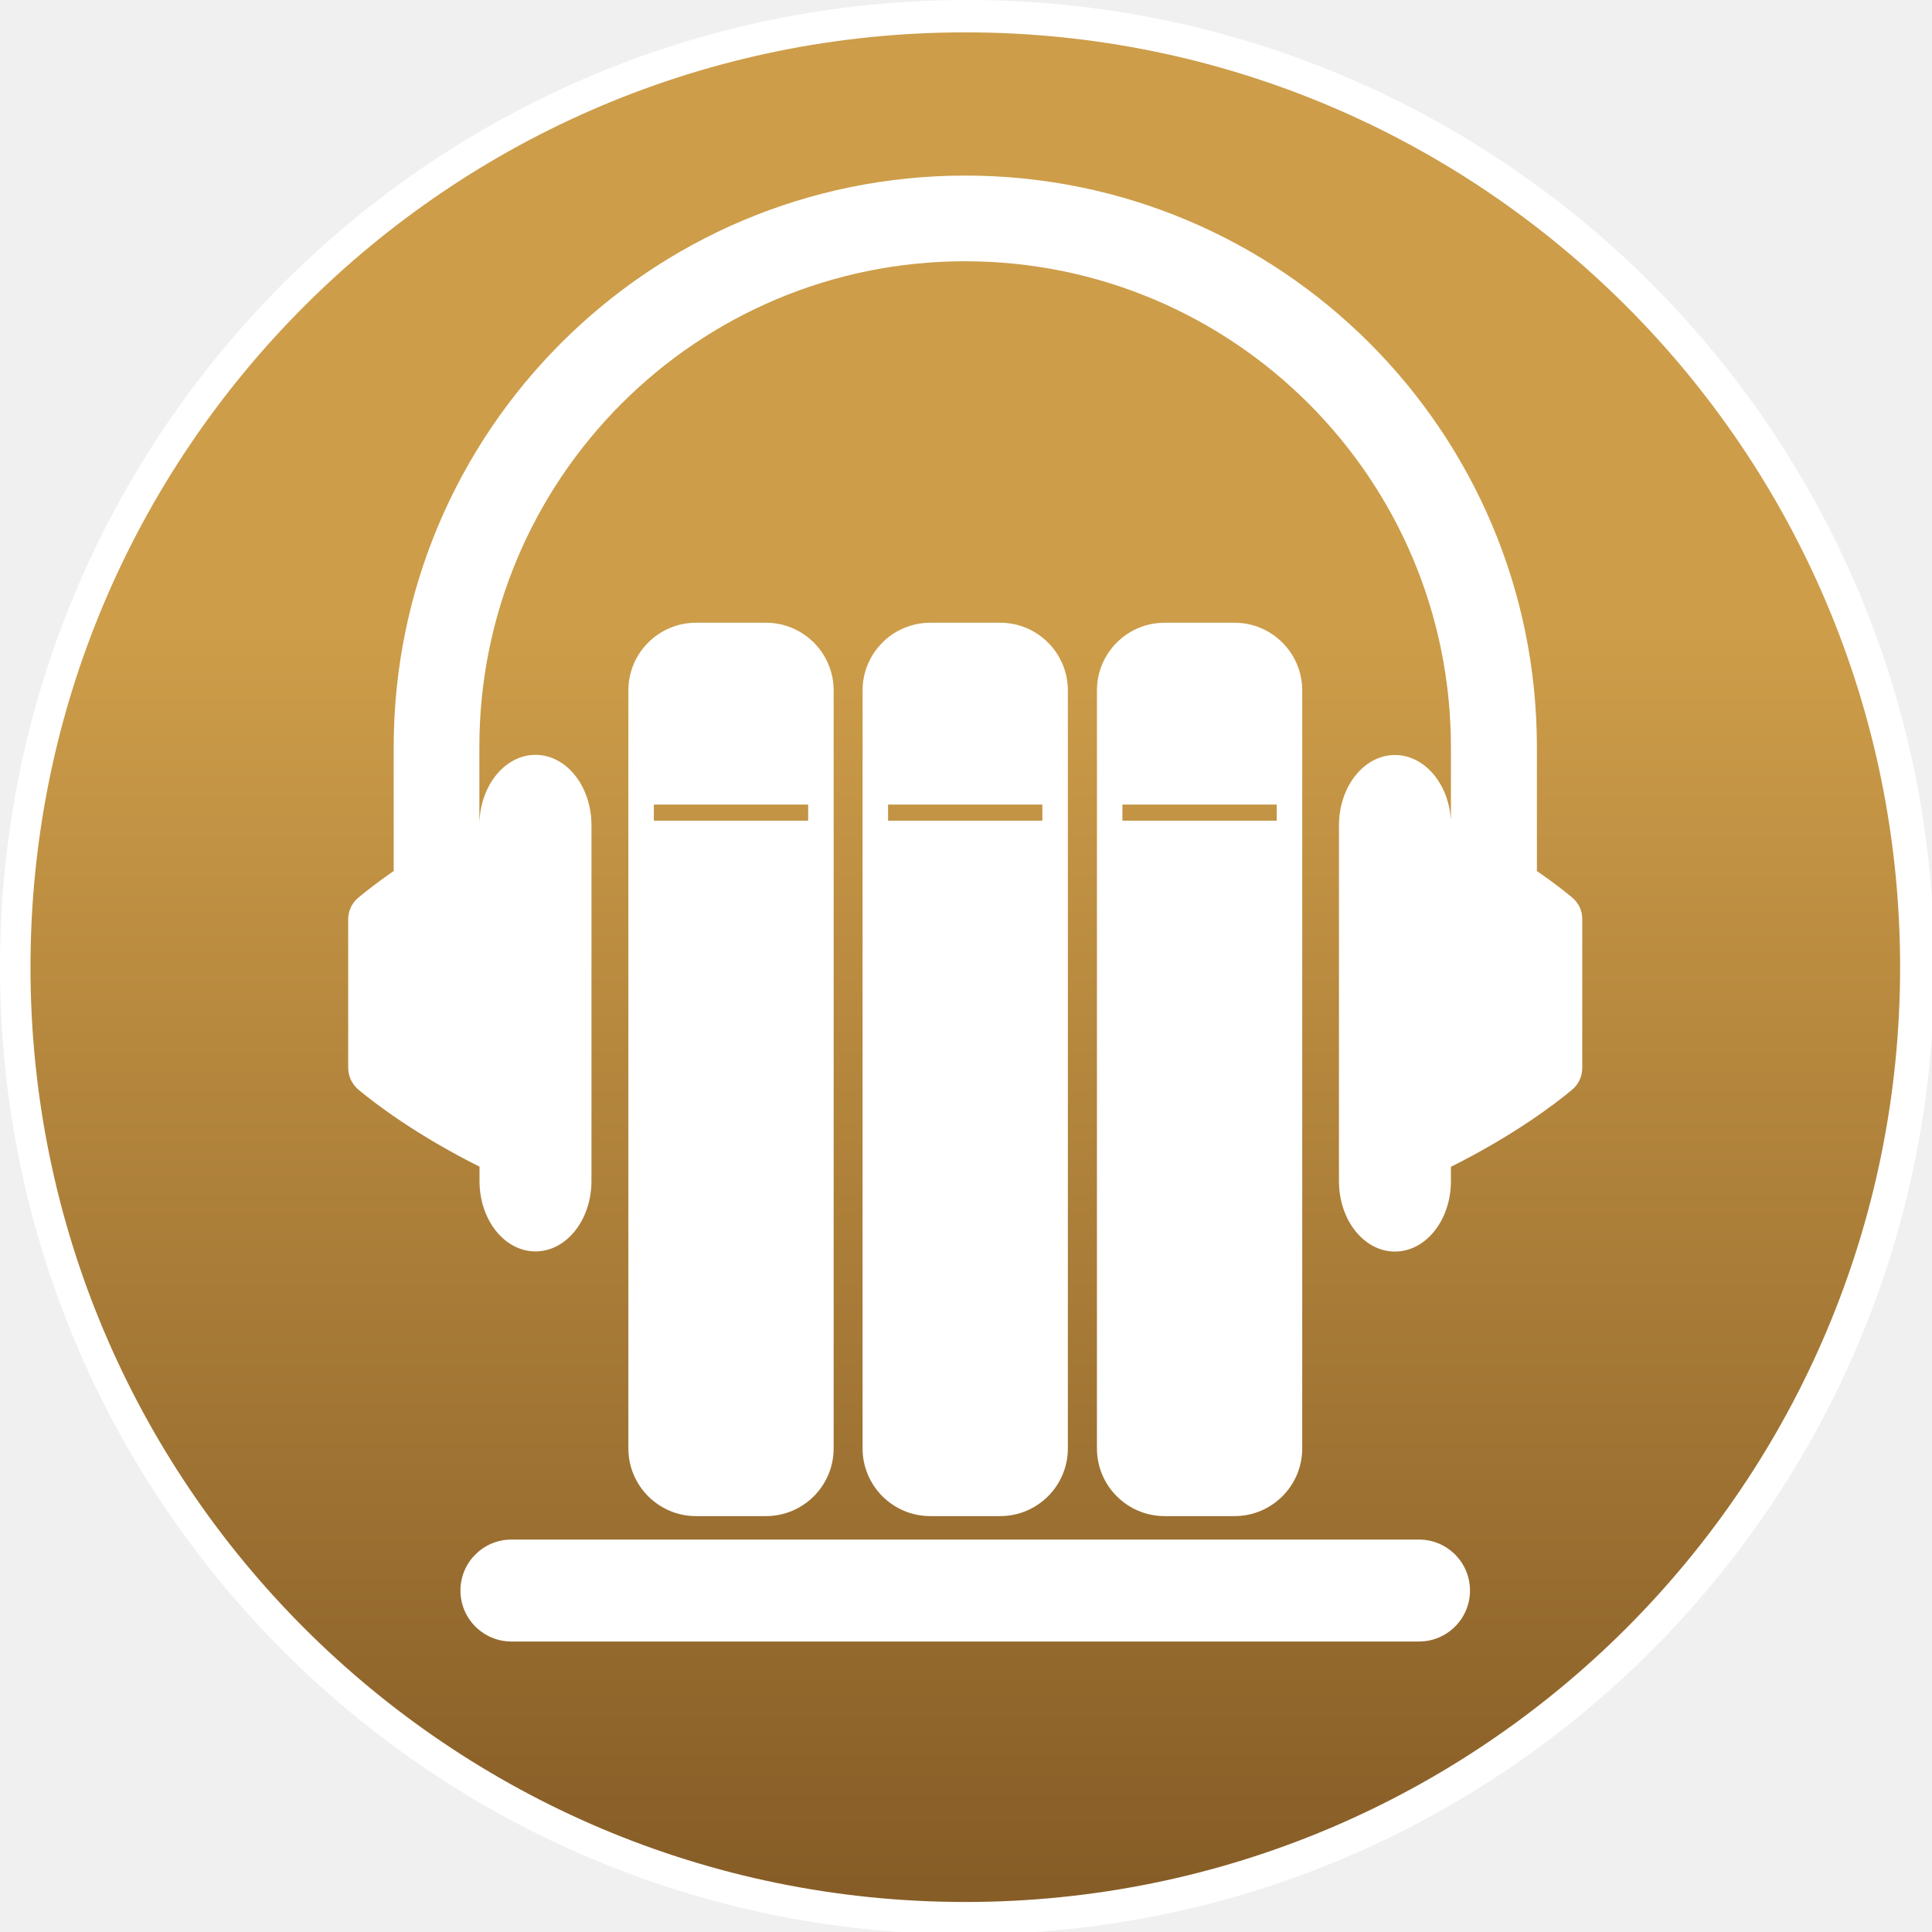
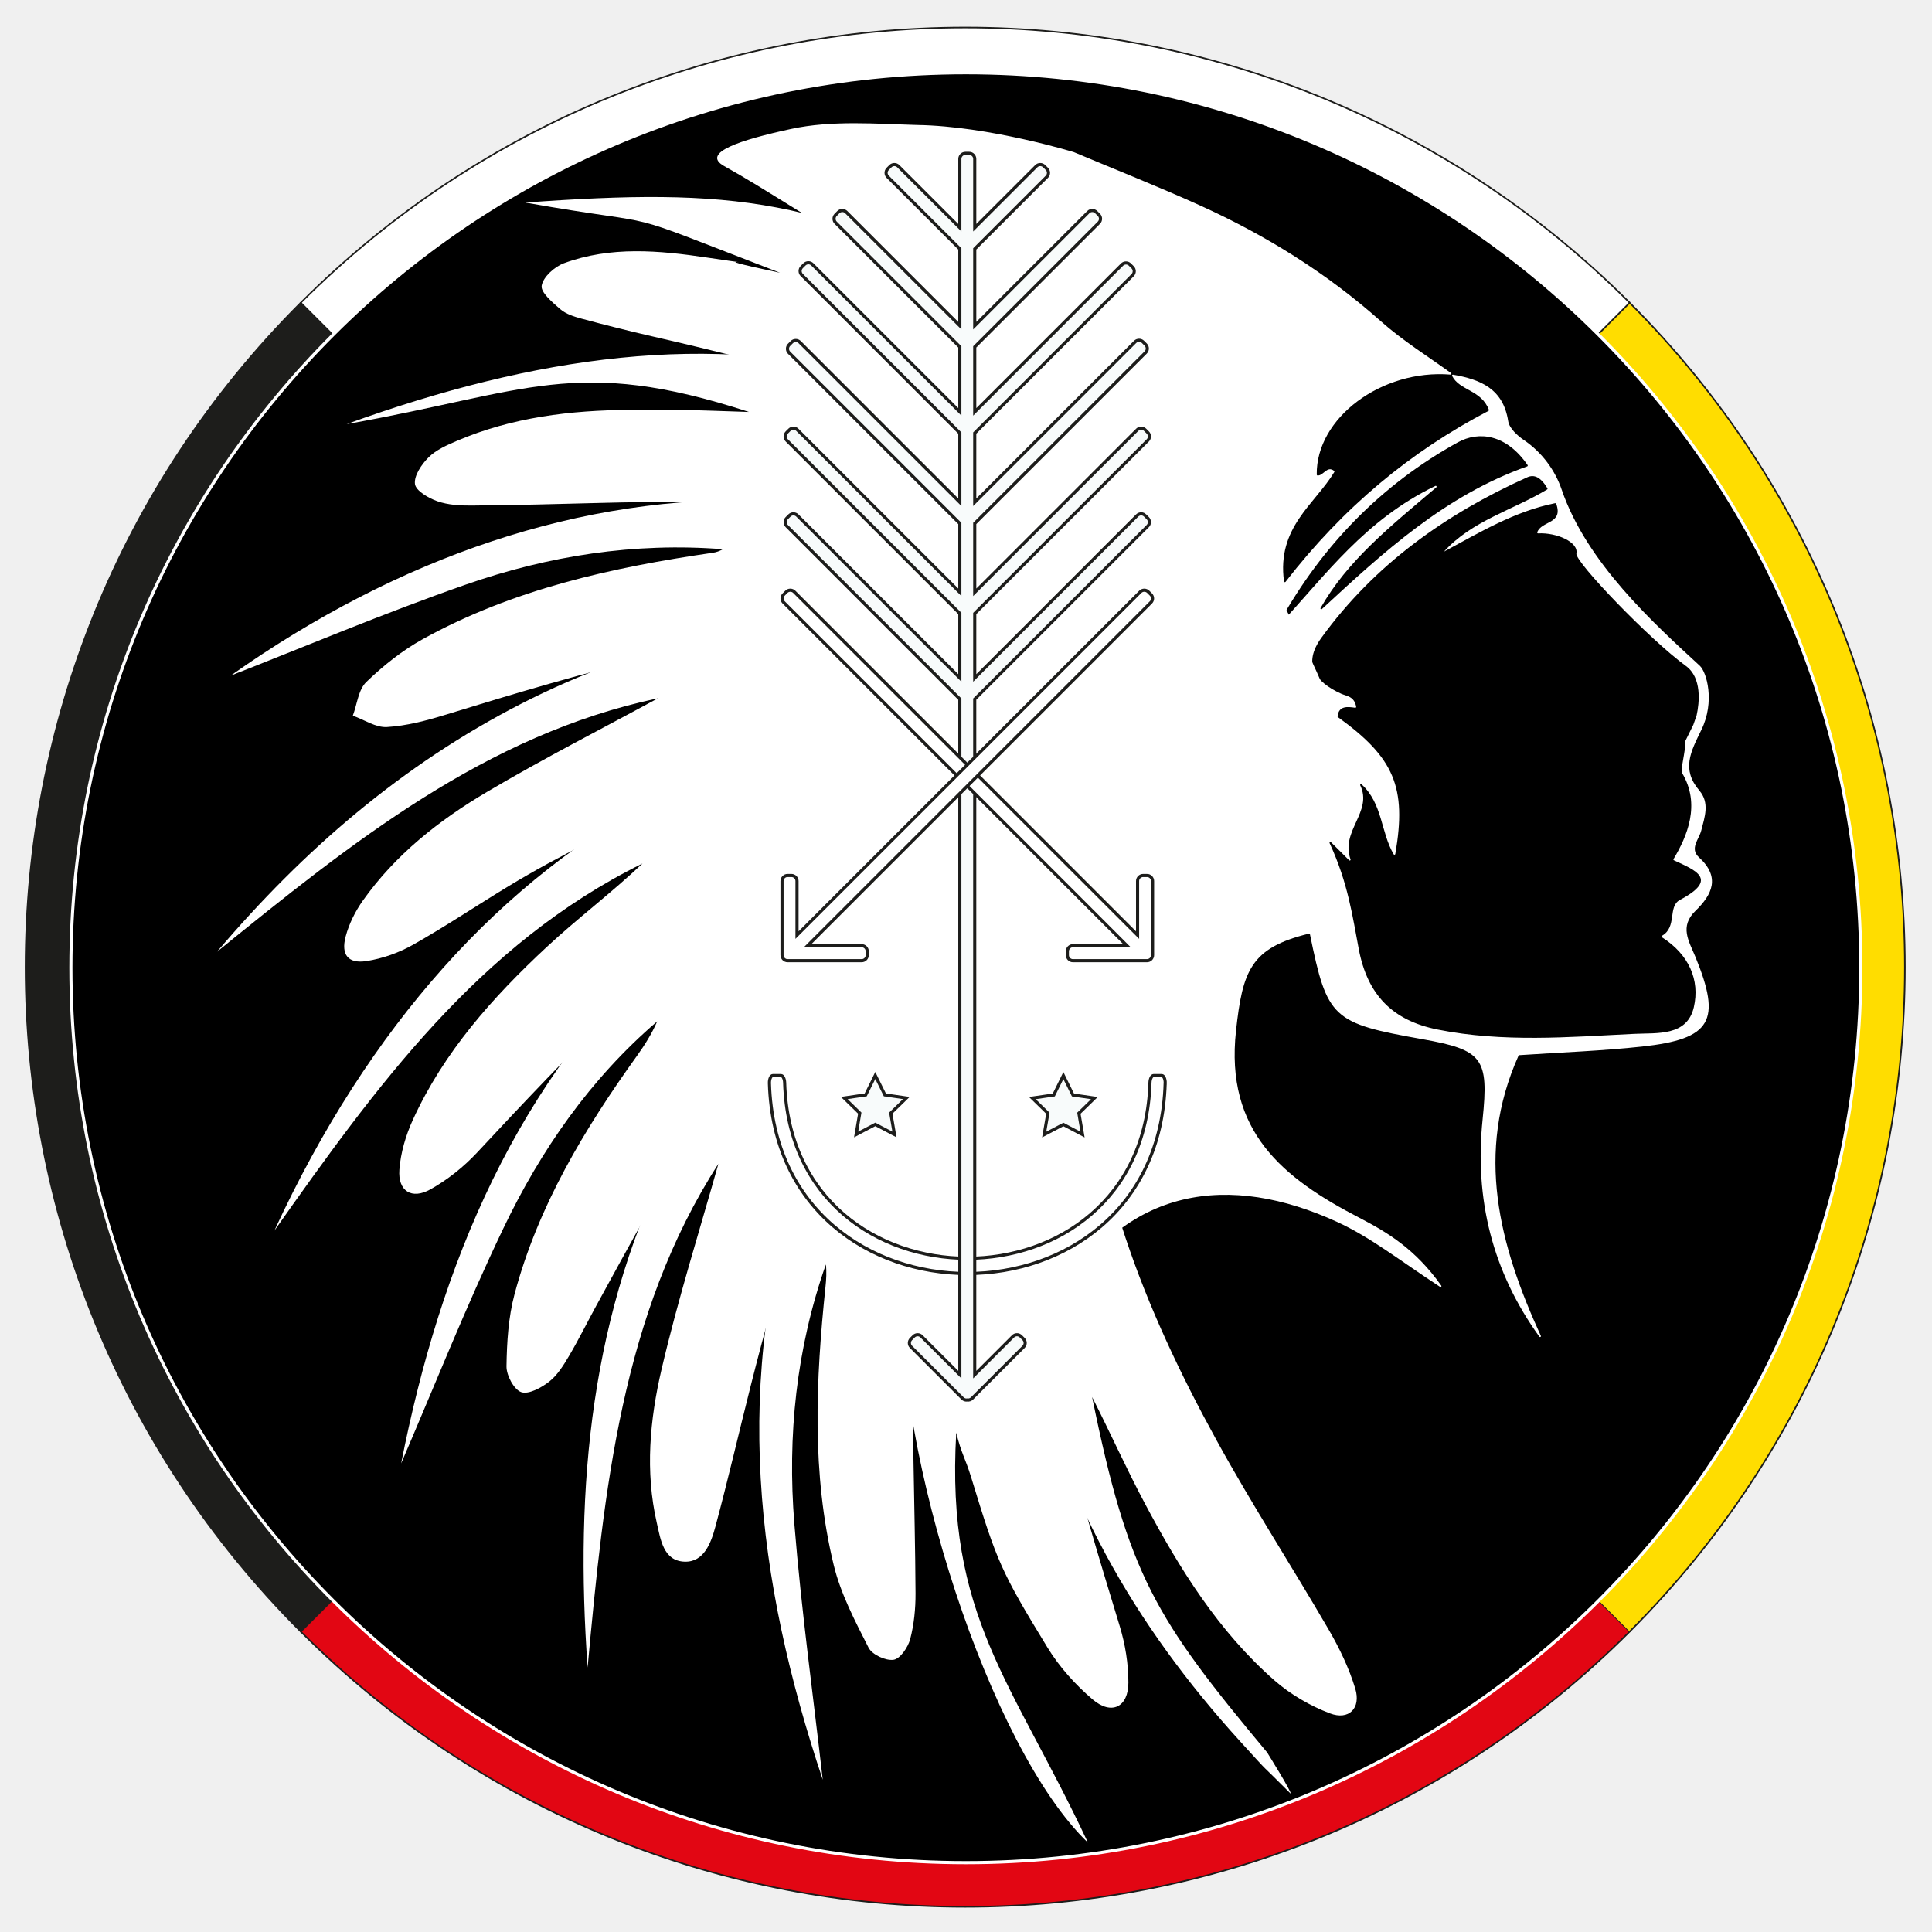
- <svg xmlns="http://www.w3.org/2000/svg" version="1.1" id="Layer_1" x="0px" y="0px" viewBox="0 0 1235.7 1235.4" style="enable-background:new 0 0 6702.7 1277.4;" xml:space="preserve">
-   <style type="text/css">
- 	.st0{fill:#FFFFFF;}
- 	.st1{fill:url(#SVGID_1_);}
- 	.st2{fill:#C9C9C9;}
- 	.st3{font-family:'GentiumBookBasic';}
- 	.st4{font-size:800px;}
- 	.st5{fill:#474747;}
- </style>
-   <g id="Layer_2_1_">
-     <g id="Layer_2-2">
-       <g id="Layer_4">
-         <g id="Layer_5">
-           <circle class="st0" cx="618.6" cy="618.6" r="618.6" />
-         </g>
-         <linearGradient id="SVGID_1_" gradientUnits="userSpaceOnUse" x1="617.37" y1="1257.3" x2="617.37" y2="61.44" gradientTransform="matrix(1 0 0 -1 0 1278)">
-           <stop offset="0.32" style="stop-color:#CD9D49" />
-           <stop offset="0.99" style="stop-color:#875D27" />
-         </linearGradient>
-         <circle class="st1" cx="617.4" cy="618.6" r="597.9" />
-       </g>
-       <path class="st0" d="M1005.6,574.1c-4.8-4-12.4-10-22.6-17v-79.2c0-201.9-163.7-365.6-365.6-365.6l0,0    c-201.9,0-365.6,163.7-365.6,365.6v79.2c-10.2,7-17.7,13-22.6,17c-4.1,3.4-6.5,8.5-6.5,13.9v94.9c0,5.4,2.4,10.5,6.5,14    c11.3,9.4,37.2,29.1,77.5,49.3v9.2c0,24.9,16,45,35.8,45l0,0c19.8,0,35.8-20.2,35.8-45V527.8c0-24.9-16-45-35.8-45l0,0    c-19,0-34.5,18.5-35.8,41.9h-0.1v-46.9c0-171.6,139.1-310.7,310.7-310.7l0,0C789,167.2,928,306.3,928,477.9v46.9H928    c-1.3-23.4-16.8-41.9-35.8-41.9l0,0c-19.8,0-35.8,20.2-35.8,45v227.6c0,24.9,16,45,35.8,45l0,0c19.8,0,35.8-20.2,35.8-45v-9.2    c40.3-20.2,66.2-39.9,77.5-49.3c4.2-3.5,6.5-8.6,6.5-14V588C1012.1,582.6,1009.7,577.5,1005.6,574.1z" />
-       <path class="st0" d="M489.9,969.7c23.9,0,43.3-19.4,43.3-43.3V441.6c0-23.9-19.4-43.3-43.3-43.3h-44.7    c-23.9,0-43.3,19.4-43.3,43.3v484.8c0,23.9,19.4,43.3,43.3,43.3L489.9,969.7z M418.2,514.6h98.7v10.3h-98.7V514.6z" />
-       <path class="st0" d="M639.7,969.7c23.9,0,43.3-19.4,43.3-43.3V441.6c0-23.9-19.4-43.3-43.3-43.3H595c-23.9,0-43.3,19.4-43.3,43.3    v484.8c0,23.9,19.4,43.3,43.3,43.3H639.7z M568,514.6h98.7v10.3H568V514.6z" />
-       <path class="st0" d="M789.6,969.7c23.9,0,43.3-19.4,43.3-43.3V441.6c0-23.9-19.4-43.3-43.3-43.3h-44.7    c-23.9,0-43.3,19.4-43.3,43.3v484.8c0,23.9,19.4,43.3,43.3,43.3L789.6,969.7z M717.9,514.6h98.7v10.3h-98.7V514.6z" />
-       <path class="st0" d="M327.1,984.7h580.5c18,0,32.6,14.6,32.6,32.6v0c0,18-14.6,32.6-32.6,32.6H327.1c-18,0-32.6-14.6-32.6-32.6v0    C294.5,999.3,309.1,984.7,327.1,984.7z" />
+ <svg xmlns="http://www.w3.org/2000/svg" id="Layer_1" version="1.1" viewBox="0 0 1235.7 1235.4">
+   <defs>
+     <style>
+       .st0 {
+         fill: #1d1d1b;
+       }
+ 
+       .st0, .st1, .st2, .st3, .st4, .st5, .st6, .st7 {
+         stroke-miterlimit: 10;
+       }
+ 
+       .st0, .st1, .st2, .st3, .st4, .st5, .st7 {
+         stroke: #1d1d1b;
+       }
+ 
+       .st1, .st8, .st5 {
+         fill: #fff;
+       }
+ 
+       .st1, .st2, .st3, .st6 {
+         stroke-width: 2px;
+       }
+ 
+       .st2 {
+         fill: #f8fbfb;
+       }
+ 
+       .st3 {
+         fill: none;
+       }
+ 
+       .st4 {
+         fill: #fd0;
+       }
+ 
+       .st6 {
+         stroke: #fff;
+       }
+ 
+       .st7 {
+         fill: #e20613;
+       }
+     </style>
+   </defs>
+   <g>
+     <path class="st5" d="M617.35,618.6C382.64,383.89,192.38,193.63,192.38,193.63c234.71-234.71,615.24-234.71,849.94,0" />
+     <path class="st7" d="M617.35,618.6c234.71,234.71,424.97,424.97,424.97,424.97-234.71,234.71-615.24,234.71-849.94,0" />
+     <path class="st0" d="M617.35,618.6c-234.71,234.71-424.97,424.97-424.97,424.97-234.71-234.71-234.71-615.24,0-849.94" />
+     <path class="st4" d="M617.35,618.6c234.71-234.71,424.97-424.97,424.97-424.97,234.71,234.71,234.71,615.24,0,849.94" />
+   </g>
+   <circle class="st6" cx="617.76" cy="618.94" r="572.42" />
+   <g>
+     <path class="st8" d="M512.86,136.17c-25.52-15.77-35.32-21.93-49.69-29.96-15.2-8.48,10.6-16.79,42.89-23.76,26.12-5.64,54.78-3.22,80.7-2.51,45.95.71,100.09,17.37,100.09,17.37h0c26.8,11.27,53.86,21.96,80.34,33.93,42.2,19.09,81.18,43.24,115.98,74.22,13.85,12.33,29.82,22.26,44.91,33.17.44.32.18,1-.37.96-43.98-3.58-86.03,27.72-85.52,63.97,0,.27.22.54.49.56,3.79.3,6.04-6.52,10.61-2.96.22.17.28.5.14.73-12.44,20.66-36.85,35.27-32.18,69.98.06.48.68.65.98.27,37.09-47.9,80.01-83.31,129.79-109.34.24-.13.36-.43.26-.69-4.89-12.87-18.81-12.21-23.52-21.69-.19-.39.17-.85.6-.78,17.36,3.05,32.07,8.82,35.27,29.75.69,4.49,5.8,9.21,10.05,12.08,11.71,7.92,20.01,19.53,24.12,31.58,15.97,46.84,59.04,85.76,88.39,112.77,4.42,4.06,9.81,22.97,1.03,40.95-6.88,14.1-12.91,25.26-1.31,38.87,6.71,7.87,3.42,16.91,1.2,25.6-1.44,5.65-7.6,11.5-1.44,17.12,13.82,12.61,8.51,23.81-2.22,34.18-10.46,10.11-4.17,19.5-.15,29.26,16.94,41.15,10.45,52.74-34.05,57.57-25.57,2.78-51.35,3.67-78.53,5.5-.2.01-.39.14-.47.33-27.85,62.14-12.43,121.03,14.26,179.21.27.59-.54,1.07-.92.55-30.14-41.7-41.56-88.16-36.33-138.94,4.03-39.16.26-44.49-38.59-51.39-57.58-10.23-60.8-13.11-71.82-67.02-.06-.31-.38-.51-.69-.44-37.34,9.13-42.38,23.74-46.6,61.99-7.13,64.62,30.13,94.46,78.88,119.72,18.25,9.46,35.96,20.21,52.4,43.42.35.49-.27,1.1-.77.78-25.72-16.81-44.35-31.72-66.12-41.67-67.43-30.81-135.39-24.36-179.22,52.83M1085.14,457.6s0-.03.01-.04c1.79-8.06,3.5-24.1-6.84-31.61-23.14-16.81-71.12-66.74-70.06-71.94,1.5-7.33-12.81-13.53-24.48-12.87-.37.02-.67-.34-.55-.69,2.62-7.48,16.84-5.18,12.12-18.26-.09-.25-.37-.42-.64-.37-25.9,5.17-48.29,18.7-71.16,31,18-19.89,44.13-26.56,65.99-39.76.26-.16.34-.51.18-.77-4.41-7.31-8.54-8.97-12.89-7.02-52.21,23.5-97.72,55.84-131.64,102.62-12.15,16.75-4.2,28.16,12.59,35.79,3.46,1.57,8.47,1.61,9.63,8.37.06.36-.26.69-.62.63-4.9-.73-10.5-1.39-11.28,5.47-.02.2.07.41.23.52,35.97,25.87,44.12,44.86,36.7,87.57-.09.49-.76.64-1.02.21-8.35-14.26-7.02-32.41-20.56-44.8-.44-.4-1.1.1-.84.64,8.15,16.95-12.8,29.14-6.2,47.4.19.54-.47.97-.87.56-3.31-3.29-5.95-5.91-11.66-11.59-.43-.42-1.11.06-.86.61,11.88,25.65,14.67,47.03,18.67,67.9,5.56,29.06,21.42,45.54,50.48,51.33,41.81,8.34,83.73,4.82,125.64,2.75,14.67-.72,33.85,1.7,38.17-17.07,4-17.38-3.13-33.74-20.45-44.73-.35-.22-.32-.71.04-.91,9.89-5.57,3.55-18.74,11.52-22.96,24.99-13.22,9.96-18.96-3.87-25.35-.29-.13-.4-.48-.24-.75,8.57-14.33,17.62-34.88,5.44-55.14-1.13-1.88,2.44-14.61,2.14-20.31,0-.09.01-.17.05-.24l5.04-10.23s.02-.04.03-.06l2.05-5.92ZM845.47,389.56c39.34-36.36,78.65-72.56,131.32-91.26.33-.12.46-.53.26-.82-13.46-19.57-31.01-22.09-44.73-14.5-48.94,27.08-86.8,66.05-113.97,115.02-.31.55.46,1.11.89.65,28.76-30.93,53.8-66.15,98.84-87.86.57-.27,1.06.51.58.91-30.31,25.69-56.91,47.06-74.03,77.19-.3.53.4,1.08.85.67Z" />
+     <g>
+       <path class="st8" d="M808.82,469.15c-40.45-4.49-80.66-3.24-120.58,3.94-67.21,21.33-134.89,43.85-193.21,86.2-70.74,51.37-130.62,114.29-189.91,177.91-8.54,9.16-18.84,17.35-29.74,23.47-12.1,6.79-20.96,1.12-19.93-12.58.81-10.79,4.07-21.9,8.59-31.8,19.82-43.45,51.09-78.46,85.57-110.53,19.85-18.47,41.68-34.81,61.35-53.48-104.8,51.73-170.53,142.88-235.47,234.83,120.11-259.85,338.63-382,633.35-317.97Z" />
+       <path class="st8" d="M498.8,174.42c-112.02-43.22-64.75-27.62-162.85-44.86,129.89-9.42,196.4-4.19,309.79,66.38,114.01,70.96,180.2,177.81,223.27,301.52-13.3-21.37-25.61-43.44-40.09-63.98-48.8-69.23-115.33-116.25-191.88-150.22-70.58-31.32-144.82-50.91-219.79-68.11-15.21-3.49-30.35-7.31-45.42-11.37-4.7-1.27-9.84-2.91-13.4-5.98-5-4.31-12.71-10.78-11.98-15.1.93-5.55,8.26-12.13,14.27-14.35,29.88-11.01,60.75-8.2,91.41-3.63,52.23,7.79-15.72-3.39,46.67,9.71Z" />
+       <path class="st8" d="M780.75,467.37c-41.21,8.12-81,20.72-118.63,39.63-44.63,39.09-97.52,63.76-137.11,107.59-59.47,65.86-101.29,143.06-143.42,220.13-5.91,10.81-11.35,21.88-17.6,32.47-3.52,5.97-7.4,12.32-12.7,16.47-5.01,3.92-13.24,8.41-17.95,6.73-4.67-1.66-9.47-10.74-9.39-16.49.23-15.45,1.19-31.36,5.16-46.21,15.06-56.39,44.67-105.58,78.4-152.54,4.92-6.85,9.39-14.02,12.85-21.91-42.86,36.77-74.48,82.36-98.54,132.67-24.04,50.24-44.58,102.16-65.25,150.09,24.98-126.52,73.16-245.36,174.33-336.48,99.22-89.36,219.83-123.7,349.85-132.16Z" />
+       <path class="st8" d="M837.16,469.79c-24.78-13.01-47.01-26.02-70.33-36.66-66.21-30.21-141.19-22.98-208.38-35.13-94.3,5.63-184.21,31.66-273.8,59.24-12.09,3.72-24.66,7.01-37.17,7.77-7.1.43-14.53-4.67-21.81-7.28,2.74-7.31,3.54-16.63,8.61-21.52,10.83-10.45,23.01-20.17,36.16-27.44,57.71-31.92,120.99-45.87,185.55-55.24,2.2-.32,4.33-1.08,6.35-2.26-56.61-4.43-111.68,4.19-164.69,22.72-52.5,18.36-103.82,40.07-150.14,58.15,215.65-152.13,466.09-159.37,689.65,37.65Z" />
+       <path class="st8" d="M479.08,263.5c-111.17-36.22-141.77-12.63-257.37,7.76,240.84-87.28,451.71-63.71,636.05,216.14-11.81-12.35-23.32-25.01-35.48-37-60.03-59.19-132.73-94.4-214.44-112-73.71-15.88-148.47-18.76-223.56-16.74-27.55.74-55.1,1.43-82.66,1.68-7.34.07-15.1-.38-21.91-2.76-5.65-1.98-13.75-6.69-14.3-11.01-.67-5.35,4.26-12.63,8.74-17.08,4.77-4.74,11.6-7.74,17.97-10.47,35.38-15.16,72.98-19.63,110.85-19.86,38.97-.23,38,.12,76.11,1.34Z" />
+       <path class="st8" d="M420.84,446.61c-110.2,23.3-196.14,92.5-282.04,162.13,55.07-64.84,118.42-119.6,194.56-158.63,76.71-39.32,158.16-56.92,244.37-52.06,85.98,4.85,165.98,30.79,242.5,69.2-16.17-4.54-32.23-9.51-48.53-13.56-81.05-20.14-156.27,6.93-238.8,16.04-75.96,34.39-141.75,57.13-207.63,97.07-20.41,12.38-40.27,25.71-61.03,37.44-9.07,5.13-19.56,8.86-29.84,10.45-11.73,1.81-16.41-4-13.33-15.67,2.15-8.12,6.18-16.17,11.06-23.06,20.85-29.43,48.82-51.42,79.38-69.48,36.29-21.46,73.93-40.62,109.33-59.87Z" />
+       <path class="st8" d="M729.11,476.99c-11.16,19.86-23.11,39.31-33.37,59.62-38.66,76.48-47.21,158.13-39.61,242.2,8.12,89.79,33.91,175.55,60.04,261.25,3.53,11.59,5.56,24.11,5.54,36.19-.03,15.7-10.83,20.95-22.87,10.7-11.08-9.43-21.33-20.84-28.9-33.23-29.81-48.79-32.23-54.7-48.77-108.76-3.91-12.78-6.33-15.21-9.56-28.63-6.82,117.64,35.79,158.79,84.23,262.23-62.82-60.06-123.57-249.26-119.21-357.56,5.49-136.67,80.36-265.84,152.47-344.01Z" />
+       <path class="st8" d="M459.49,744.37c-61.96,96.06-73.23,208.97-83.66,322.19-8.27-115.34,1.68-227.94,55.82-332.73,69.89-135.26,187.15-211.87,327.04-259.46-17.44,9.94-35.32,19.2-52.25,29.95-66.28,42.08-115.13,99.87-151.19,169.12-35.18,67.59-56.68,139.95-75.21,213.37-7.54,29.87-14.47,59.9-22.48,89.65-2.75,10.22-7.25,22.78-19.67,22.38-13.65-.44-15.39-14.29-17.83-24.93-7.51-32.85-4.43-65.98,3.04-97.96,10.6-45.41,24.71-90,36.38-131.58Z" />
+       <path class="st8" d="M737.59,479.25c-47.32,43.09-84.41,93.15-109.62,152.06-29.93,69.93-41.69,143.58-43.67,218.76-1.48,56.28.98,112.66,1.27,169,.05,9.8-.94,19.88-3.42,29.31-1.38,5.23-6.38,12.58-10.6,13.21-5.02.75-13.75-3.28-16-7.71-8.64-17.03-17.83-34.45-22.29-52.82-14.26-58.76-11.49-118.42-5.28-178,.49-4.73.81-9.49.24-14.33-18.91,53.87-24.7,109.64-20.14,166.05,4.48,55.46,12.15,110.65,18.15,163.56-42.48-126.94-59.04-256.99-12.98-389.77,40.92-117.96,145.51-222.66,224.35-269.32Z" />
+       <path class="st8" d="M825.49,1147.2c-22.77-22.89-10.37-9.33-32.08-33.19-67.71-74.4-116.84-158.91-135.95-258.88-13.99-73.17-9.25-145.63,8.42-217.76,12.18-49.72,31.69-96.48,53.69-142.43-5.54,20.92-11.02,41.85-16.62,62.75-8.29,30.9-9.85,62.28-8.9,94.18,2.91,97.68,37.91,185.32,84.02,269.25,22.56,41.07,48.11,80.5,71.67,121.04,6.95,11.95,13.12,24.75,17.1,37.93,3.77,12.49-4.11,20.37-16.18,15.79-12.71-4.82-25.26-12.11-35.48-21.06-35.85-31.39-60.64-71.37-82.78-112.93-11.96-22.44-22.35-45.72-33.89-68.36,23.22,113.94,40.18,141.3,111.96,227.34.6,1,15.87,25.47,15.01,26.33Z" />
    </g>
  </g>
+   <g>
+     <polygon class="st2" points="559.83 687.86 565.96 700.28 579.68 702.28 569.75 711.95 572.1 725.61 559.83 719.16 547.57 725.61 549.91 711.95 539.99 702.28 553.7 700.28 559.83 687.86" />
+     <polygon class="st2" points="680.13 687.91 686.26 700.34 699.97 702.33 690.05 712 692.39 725.66 680.13 719.21 667.86 725.66 670.21 712 660.28 702.33 674 700.34 680.13 687.91" />
+     <g>
+       <path class="st8" d="M745.24,692.82c-4.82,162.3-248.31,162.3-253.12,0-.08-2.68.96-4.92,2.22-4.91h5.16c1.26,0,2.28,2.08,2.36,4.53,4.45,149.82,229.22,149.82,233.66,0,.07-2.46,1.1-4.53,2.36-4.53h5.16c1.26-.01,2.3,2.23,2.22,4.91Z" />
+       <path class="st3" d="M745.24,692.82c-4.82,162.3-248.31,162.3-253.12,0-.08-2.68.96-4.92,2.22-4.91h5.16c1.26,0,2.28,2.08,2.36,4.53,4.45,149.82,229.22,149.82,233.66,0,.07-2.46,1.1-4.53,2.36-4.53h5.16c1.26-.01,2.3,2.23,2.22,4.91Z" />
+     </g>
+     <path class="st2" d="M732.4,329.68c-1.38-1.38-3.65-1.38-5.03,0l-103.93,103.93v-41.24l110.7-110.7c1.38-1.38,1.38-3.65,0-5.03l-1.74-1.74c-1.38-1.38-3.65-1.38-5.03,0l-103.93,103.93v-44.04l109.35-109.35c1.38-1.38,1.38-3.65,0-5.03l-1.74-1.74c-1.38-1.38-3.65-1.38-5.03,0l-102.58,102.58v-44.27l100.99-100.99c1.38-1.38,1.38-3.65,0-5.03l-1.74-1.74c-1.38-1.38-3.65-1.38-5.03,0l-94.22,94.22v-41.58l79.42-79.42c1.38-1.38,1.38-3.65,0-5.03l-1.74-1.74c-1.38-1.38-3.65-1.38-5.03,0l-72.65,72.65v-49.13l46.14-46.14c1.38-1.38,1.38-3.65,0-5.03l-1.74-1.74c-1.38-1.38-3.65-1.38-5.03,0l-39.37,39.37v-44.02c0-1.95-1.59-3.54-3.54-3.54h-2.45c-1.95,0-3.54,1.59-3.54,3.54v44.02l-39.37-39.37c-1.38-1.38-3.65-1.38-5.03,0l-1.74,1.74c-1.38,1.38-1.38,3.65,0,5.03l46.14,46.14v49.13l-72.65-72.65c-1.38-1.38-3.65-1.38-5.03,0l-1.74,1.74c-1.38,1.38-1.38,3.65,0,5.03l79.42,79.42v41.58l-94.35-94.35c-1.38-1.38-3.65-1.38-5.03,0l-1.74,1.74c-1.38,1.38-1.38,3.65,0,5.03l101.12,101.12v44.27l-102.44-102.44c-1.38-1.38-3.65-1.38-5.03,0l-1.74,1.74c-1.38,1.38-1.38,3.65,0,5.03l109.21,109.21v44.04l-103.93-103.93c-1.38-1.38-3.65-1.38-5.03,0l-1.74,1.74c-1.38,1.38-1.38,3.65,0,5.03l110.7,110.7v41.24l-103.93-103.93c-1.38-1.38-3.65-1.38-5.03,0l-1.74,1.74c-1.38,1.38-1.38,3.65,0,5.03l110.7,110.7v432.08l-24.51-24.51c-1.38-1.38-3.63-1.38-5,0l-1.73,1.73c-1.38,1.38-1.38,3.63,0,5l33,33c.82.82,1.94,1.14,3,.98,1.07.15,2.19-.17,3-.98l33-33c1.38-1.38,1.38-3.63,0-5l-1.73-1.73c-1.38-1.38-3.63-1.38-5,0l-24.51,24.51v-432.08l110.7-110.7c1.38-1.38,1.38-3.65,0-5.03l-1.74-1.74Z" />
+     <path class="st1" d="M733.61,559.96h-2.46c-1.96,0-3.56,1.6-3.56,3.56v34.58l-219.59-219.59c-1.38-1.38-3.65-1.38-5.03,0l-1.74,1.74c-1.38,1.38-1.38,3.65,0,5.03l219.59,219.59h-34.58c-1.96,0-3.56,1.6-3.56,3.56v2.46c0,1.96,1.6,3.56,3.56,3.56h47.38c1.96,0,3.56-1.6,3.56-3.56v-47.38c0-1.96-1.6-3.56-3.56-3.56Z" />
+     <path class="st1" d="M503.75,559.96h2.46c1.96,0,3.56,1.6,3.56,3.56v34.58l219.59-219.59c1.38-1.38,3.65-1.38,5.03,0l1.74,1.74c1.38,1.38,1.38,3.65,0,5.03l-219.59,219.59h34.58c1.96,0,3.56,1.6,3.56,3.56v2.46c0,1.96-1.6,3.56-3.56,3.56h-47.38c-1.96,0-3.56-1.6-3.56-3.56v-47.38c0-1.96,1.6-3.56,3.56-3.56Z" />
+   </g>
</svg>
